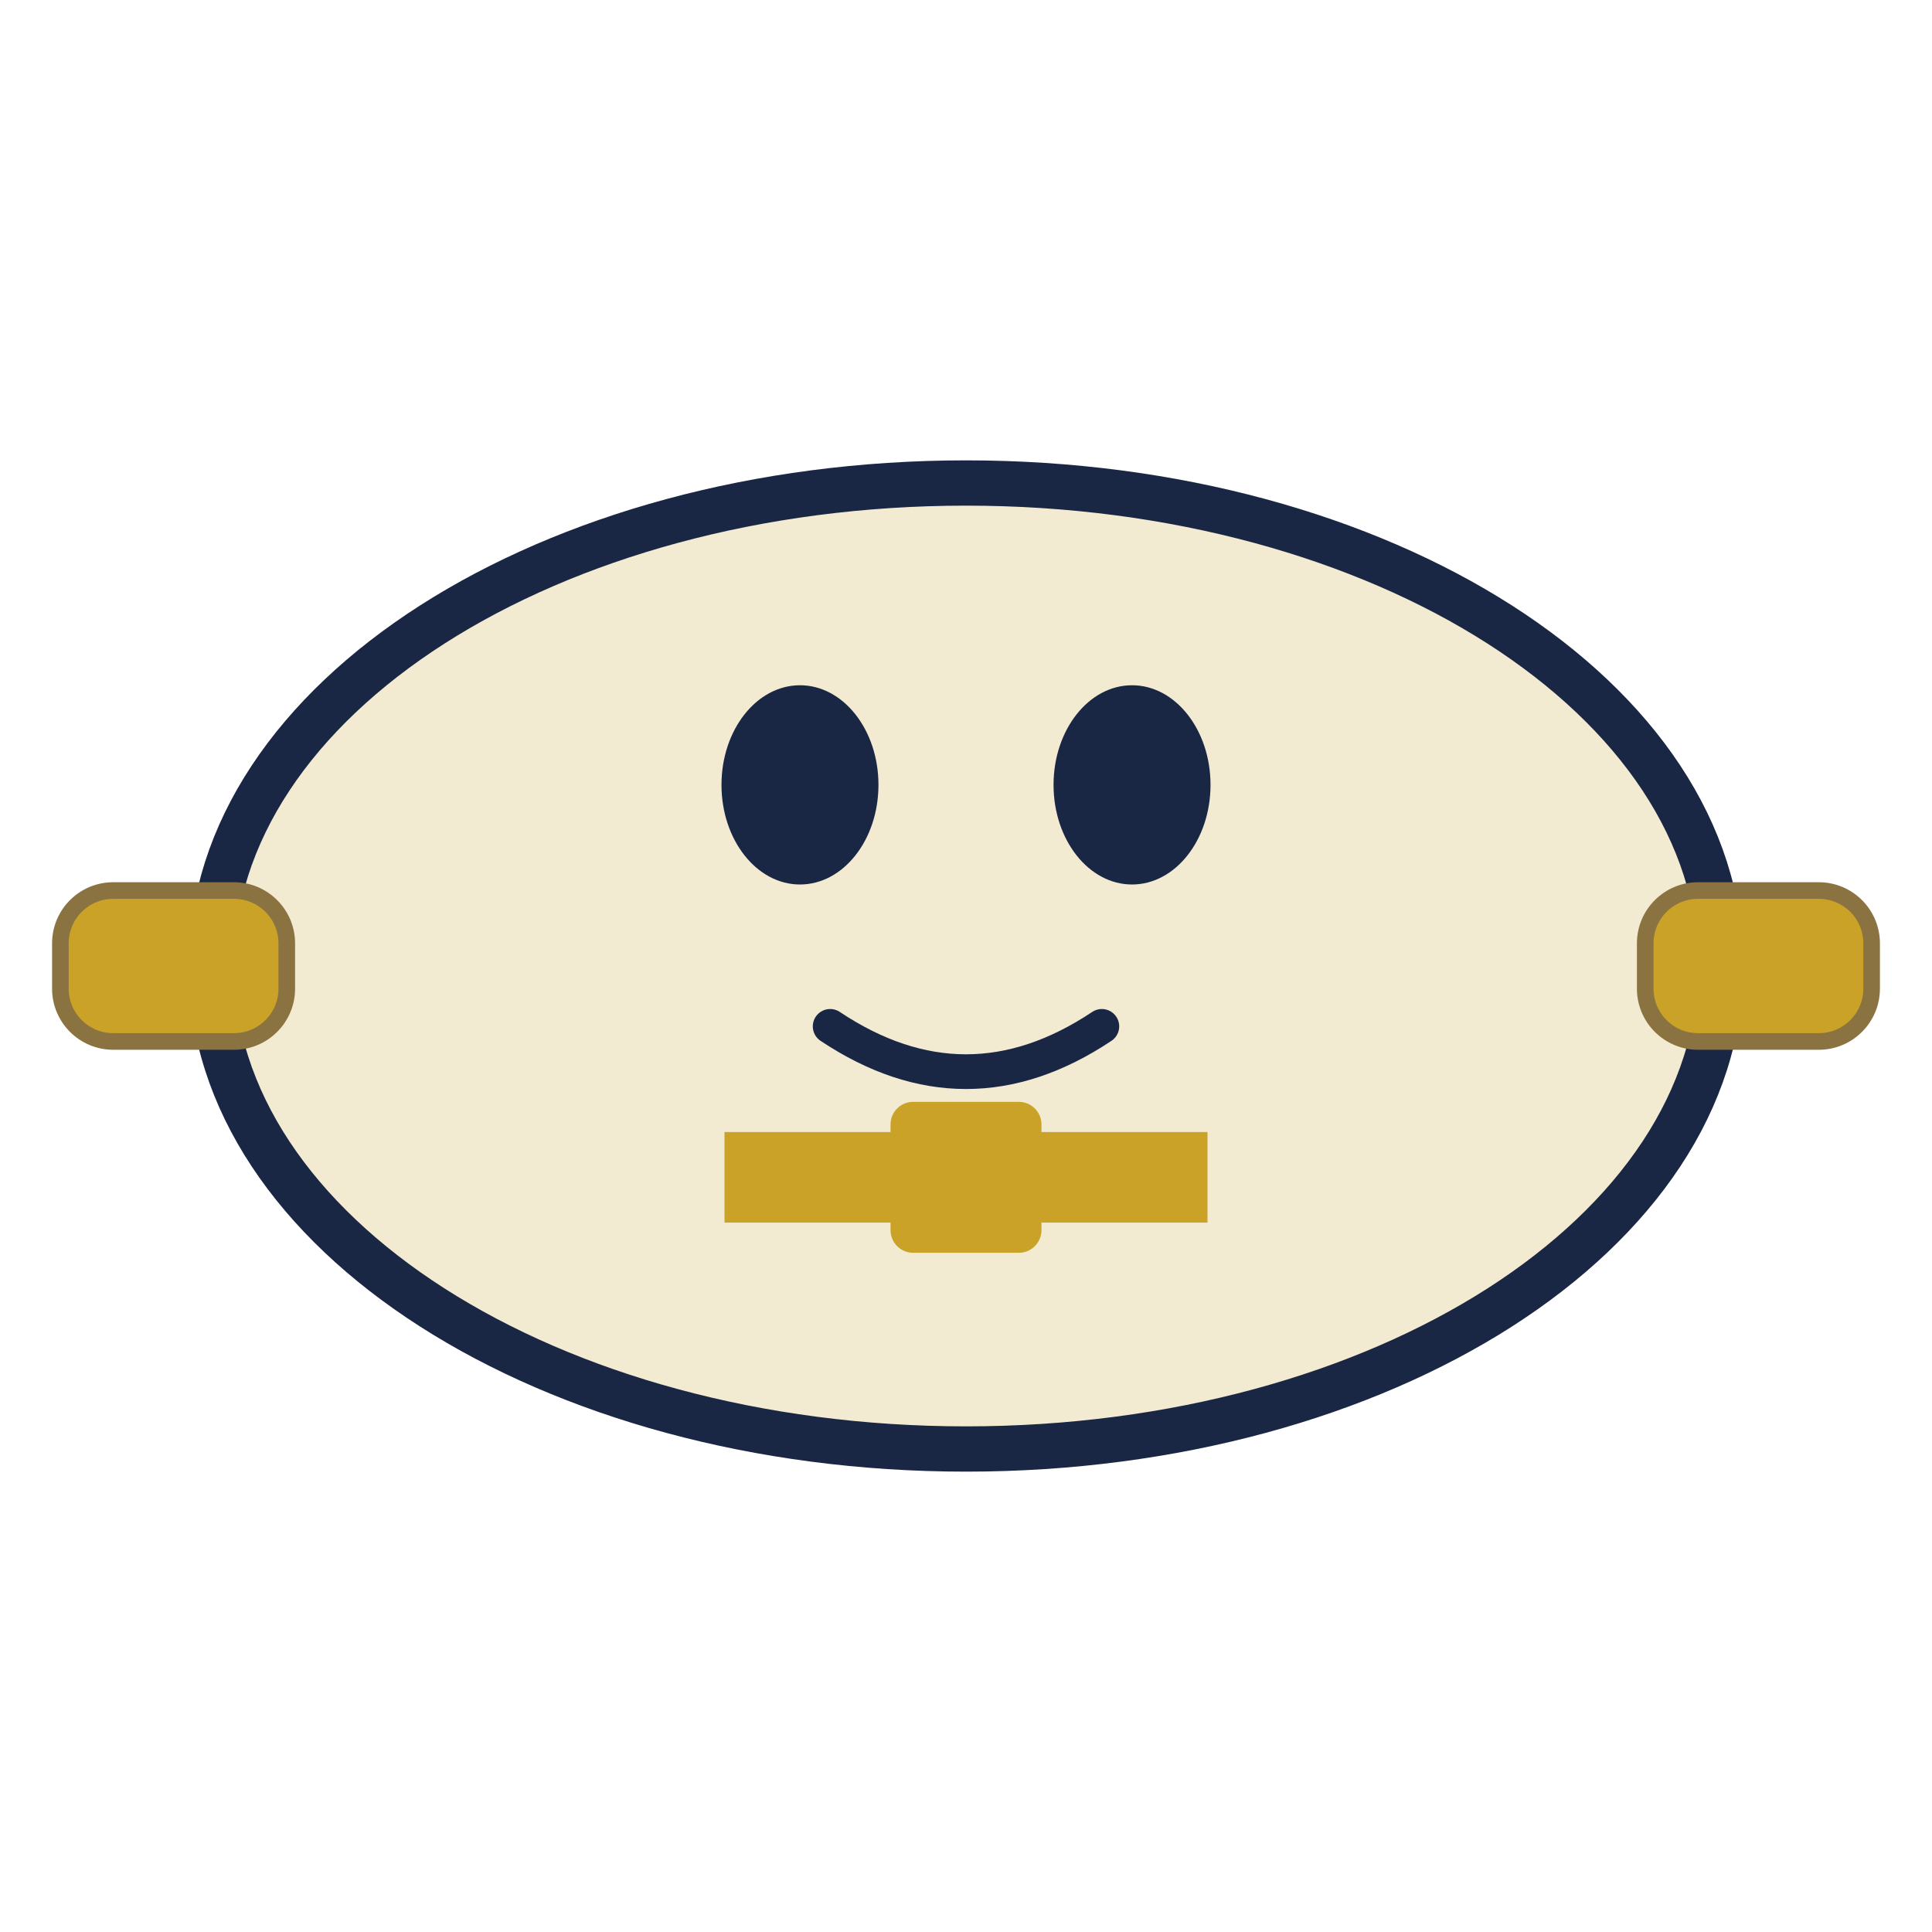
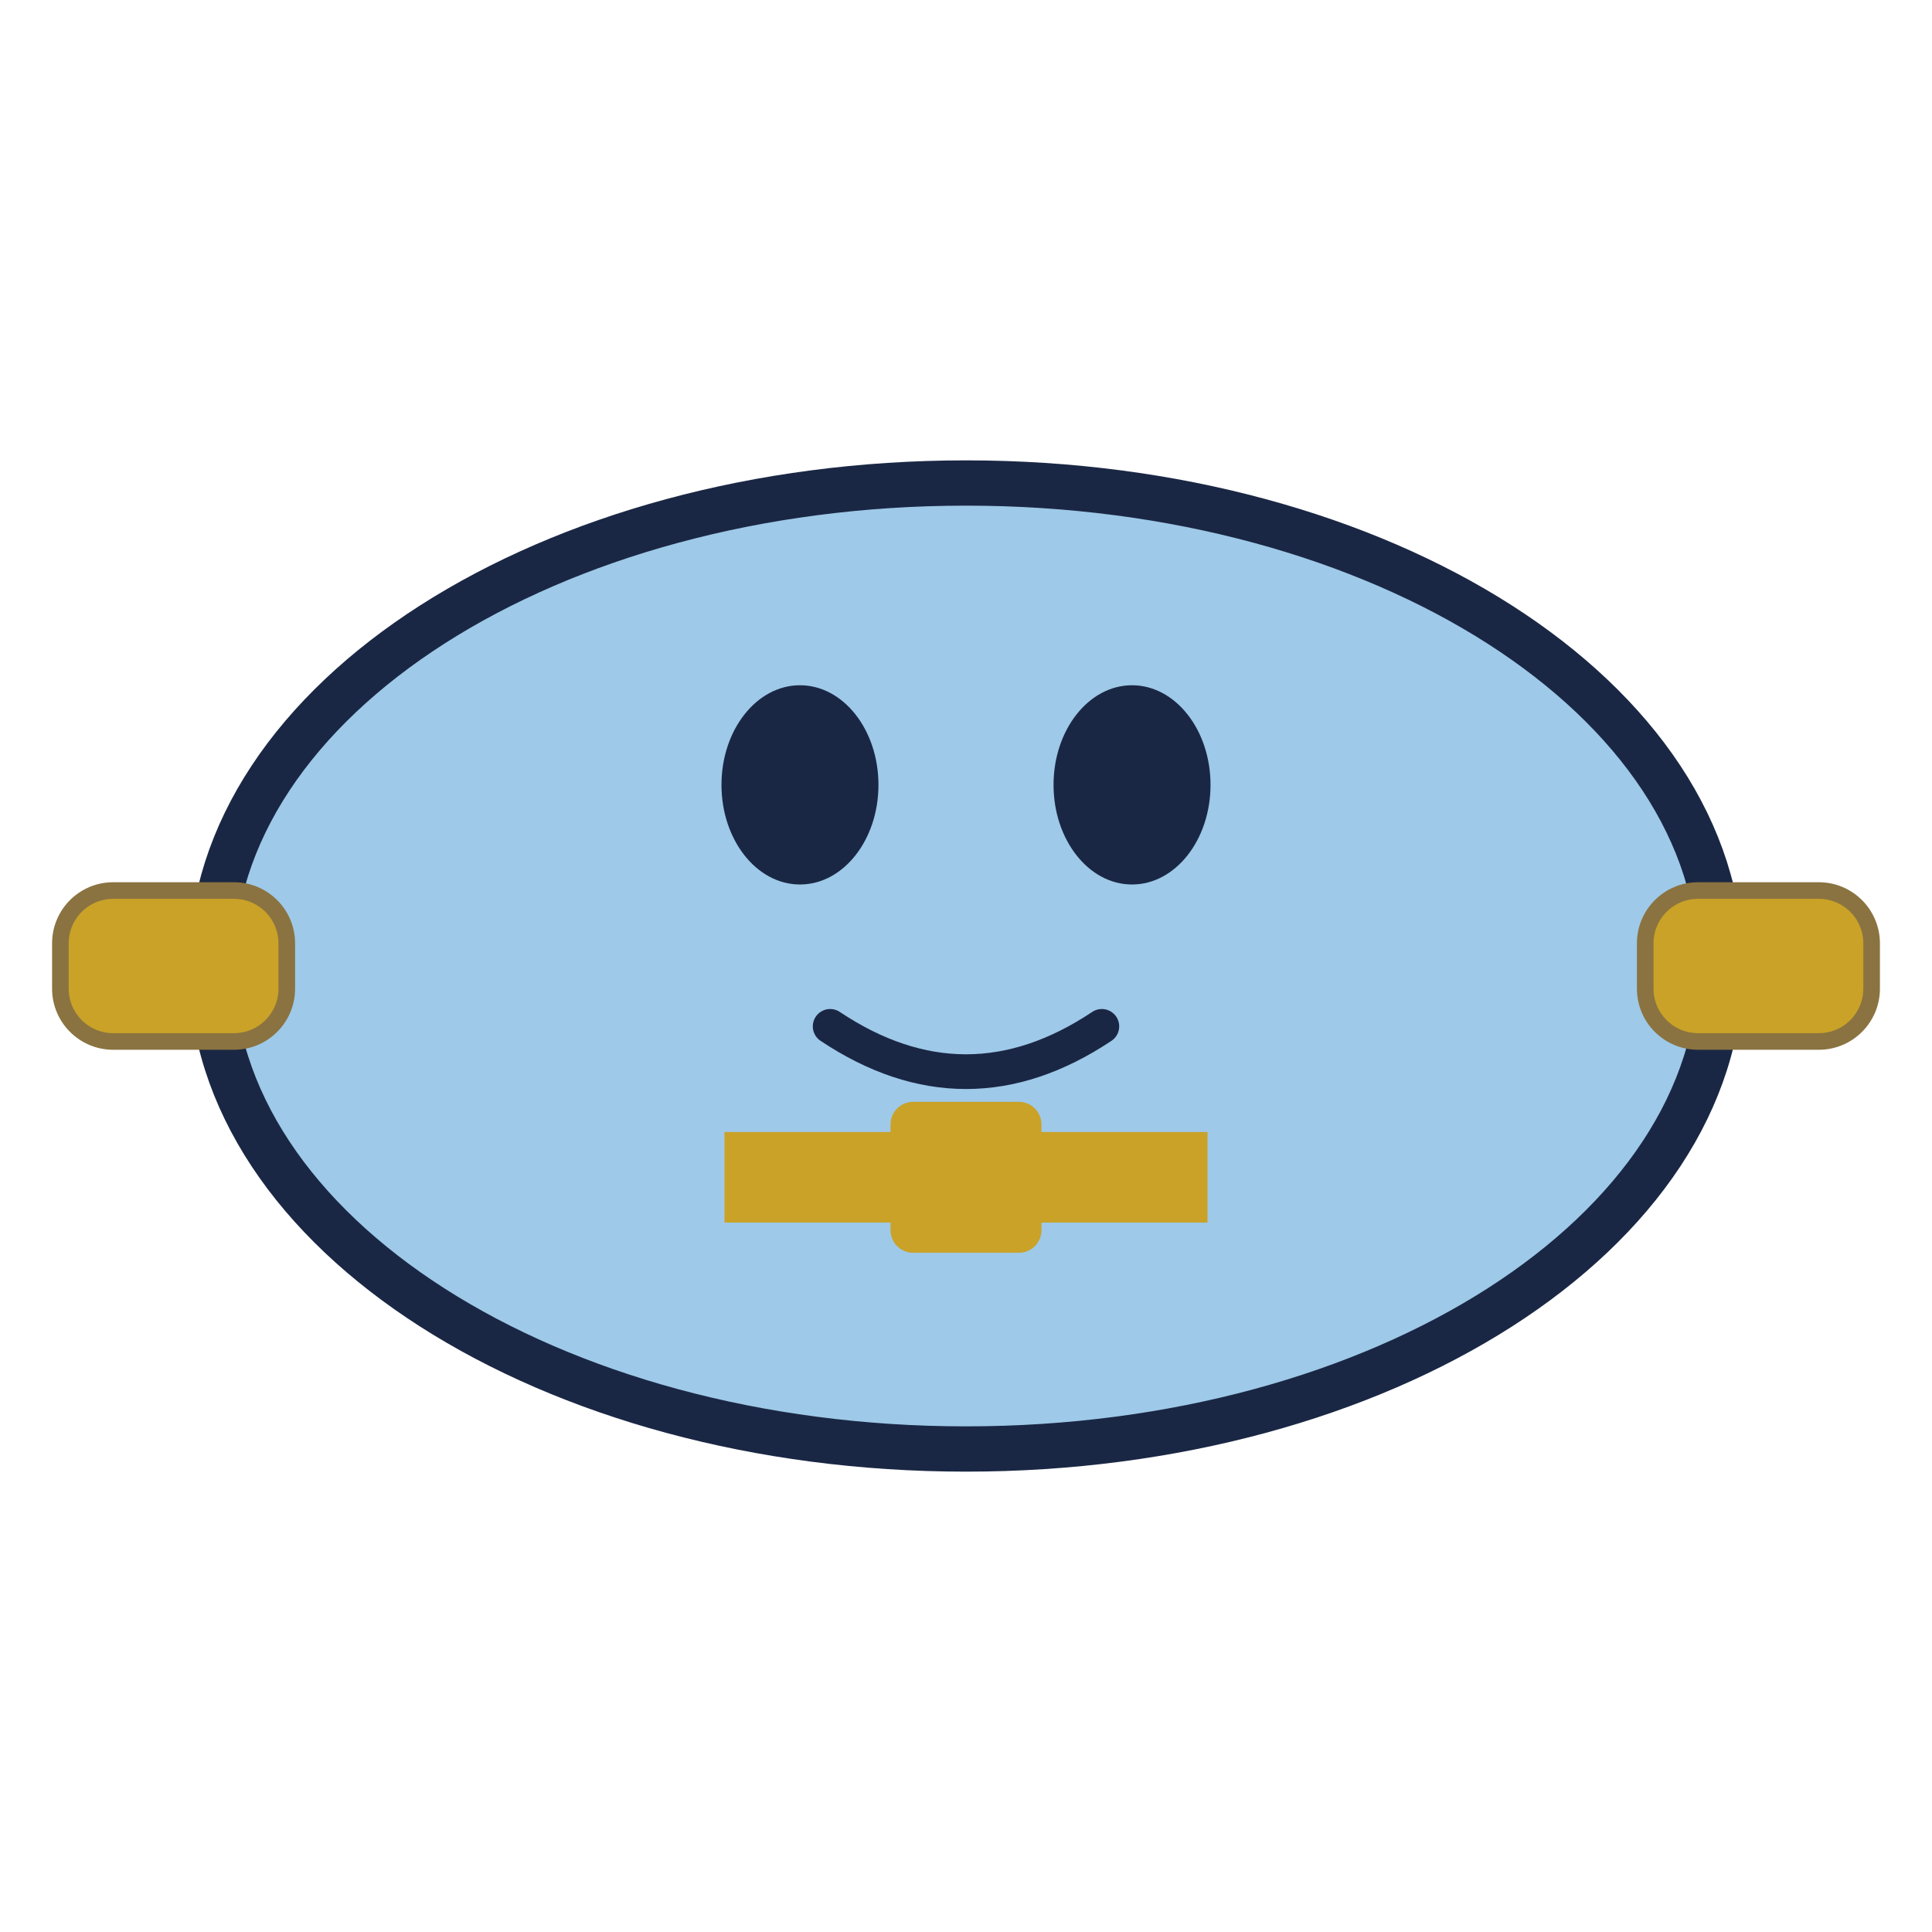
<svg xmlns="http://www.w3.org/2000/svg" viewBox="0 0 128 128">
-   <ellipse cx="64" cy="64" rx="50" ry="32" fill="#f3ead2" stroke="#1a2744" stroke-width="3" />
-   <rect x="48" y="75.0" width="16" height="6" fill="#c9a227" />
-   <rect x="64" y="75.0" width="16" height="6" fill="#c9a227" />
+   <ellipse cx="64" cy="64" rx="50" ry="32" fill="#9ec9e8" stroke="#1a2744" stroke-width="3" />
+   <rect x="48" y="75" width="16" height="6" fill="#c9a227" />
+   <rect x="64" y="75" width="16" height="6" fill="#c9a227" />
  <rect x="59" y="73" width="10" height="10" rx="1.5" fill="#c9a227" />
-   <rect x="109" y="59.0" width="15" height="10" rx="3.5" fill="#c9a227" stroke="#8a7340" stroke-width="1.1" />
-   <rect x="4" y="59.0" width="15" height="10" rx="3.5" fill="#c9a227" stroke="#8a7340" stroke-width="1.1" />
+   <rect x="109" y="59" width="15" height="10" rx="3.5" fill="#c9a227" stroke="#8a7340" stroke-width="1.1" />
+   <rect x="4" y="59" width="15" height="10" rx="3.5" fill="#c9a227" stroke="#8a7340" stroke-width="1.1" />
  <ellipse cx="53" cy="52" rx="5.2" ry="6.6" fill="#1a2744" />
  <ellipse cx="75" cy="52" rx="5.2" ry="6.6" fill="#1a2744" />
  <path d="M 55 68 Q 64 74 73 68" fill="none" stroke="#1a2744" stroke-width="2.3" stroke-linecap="round" />
</svg>
